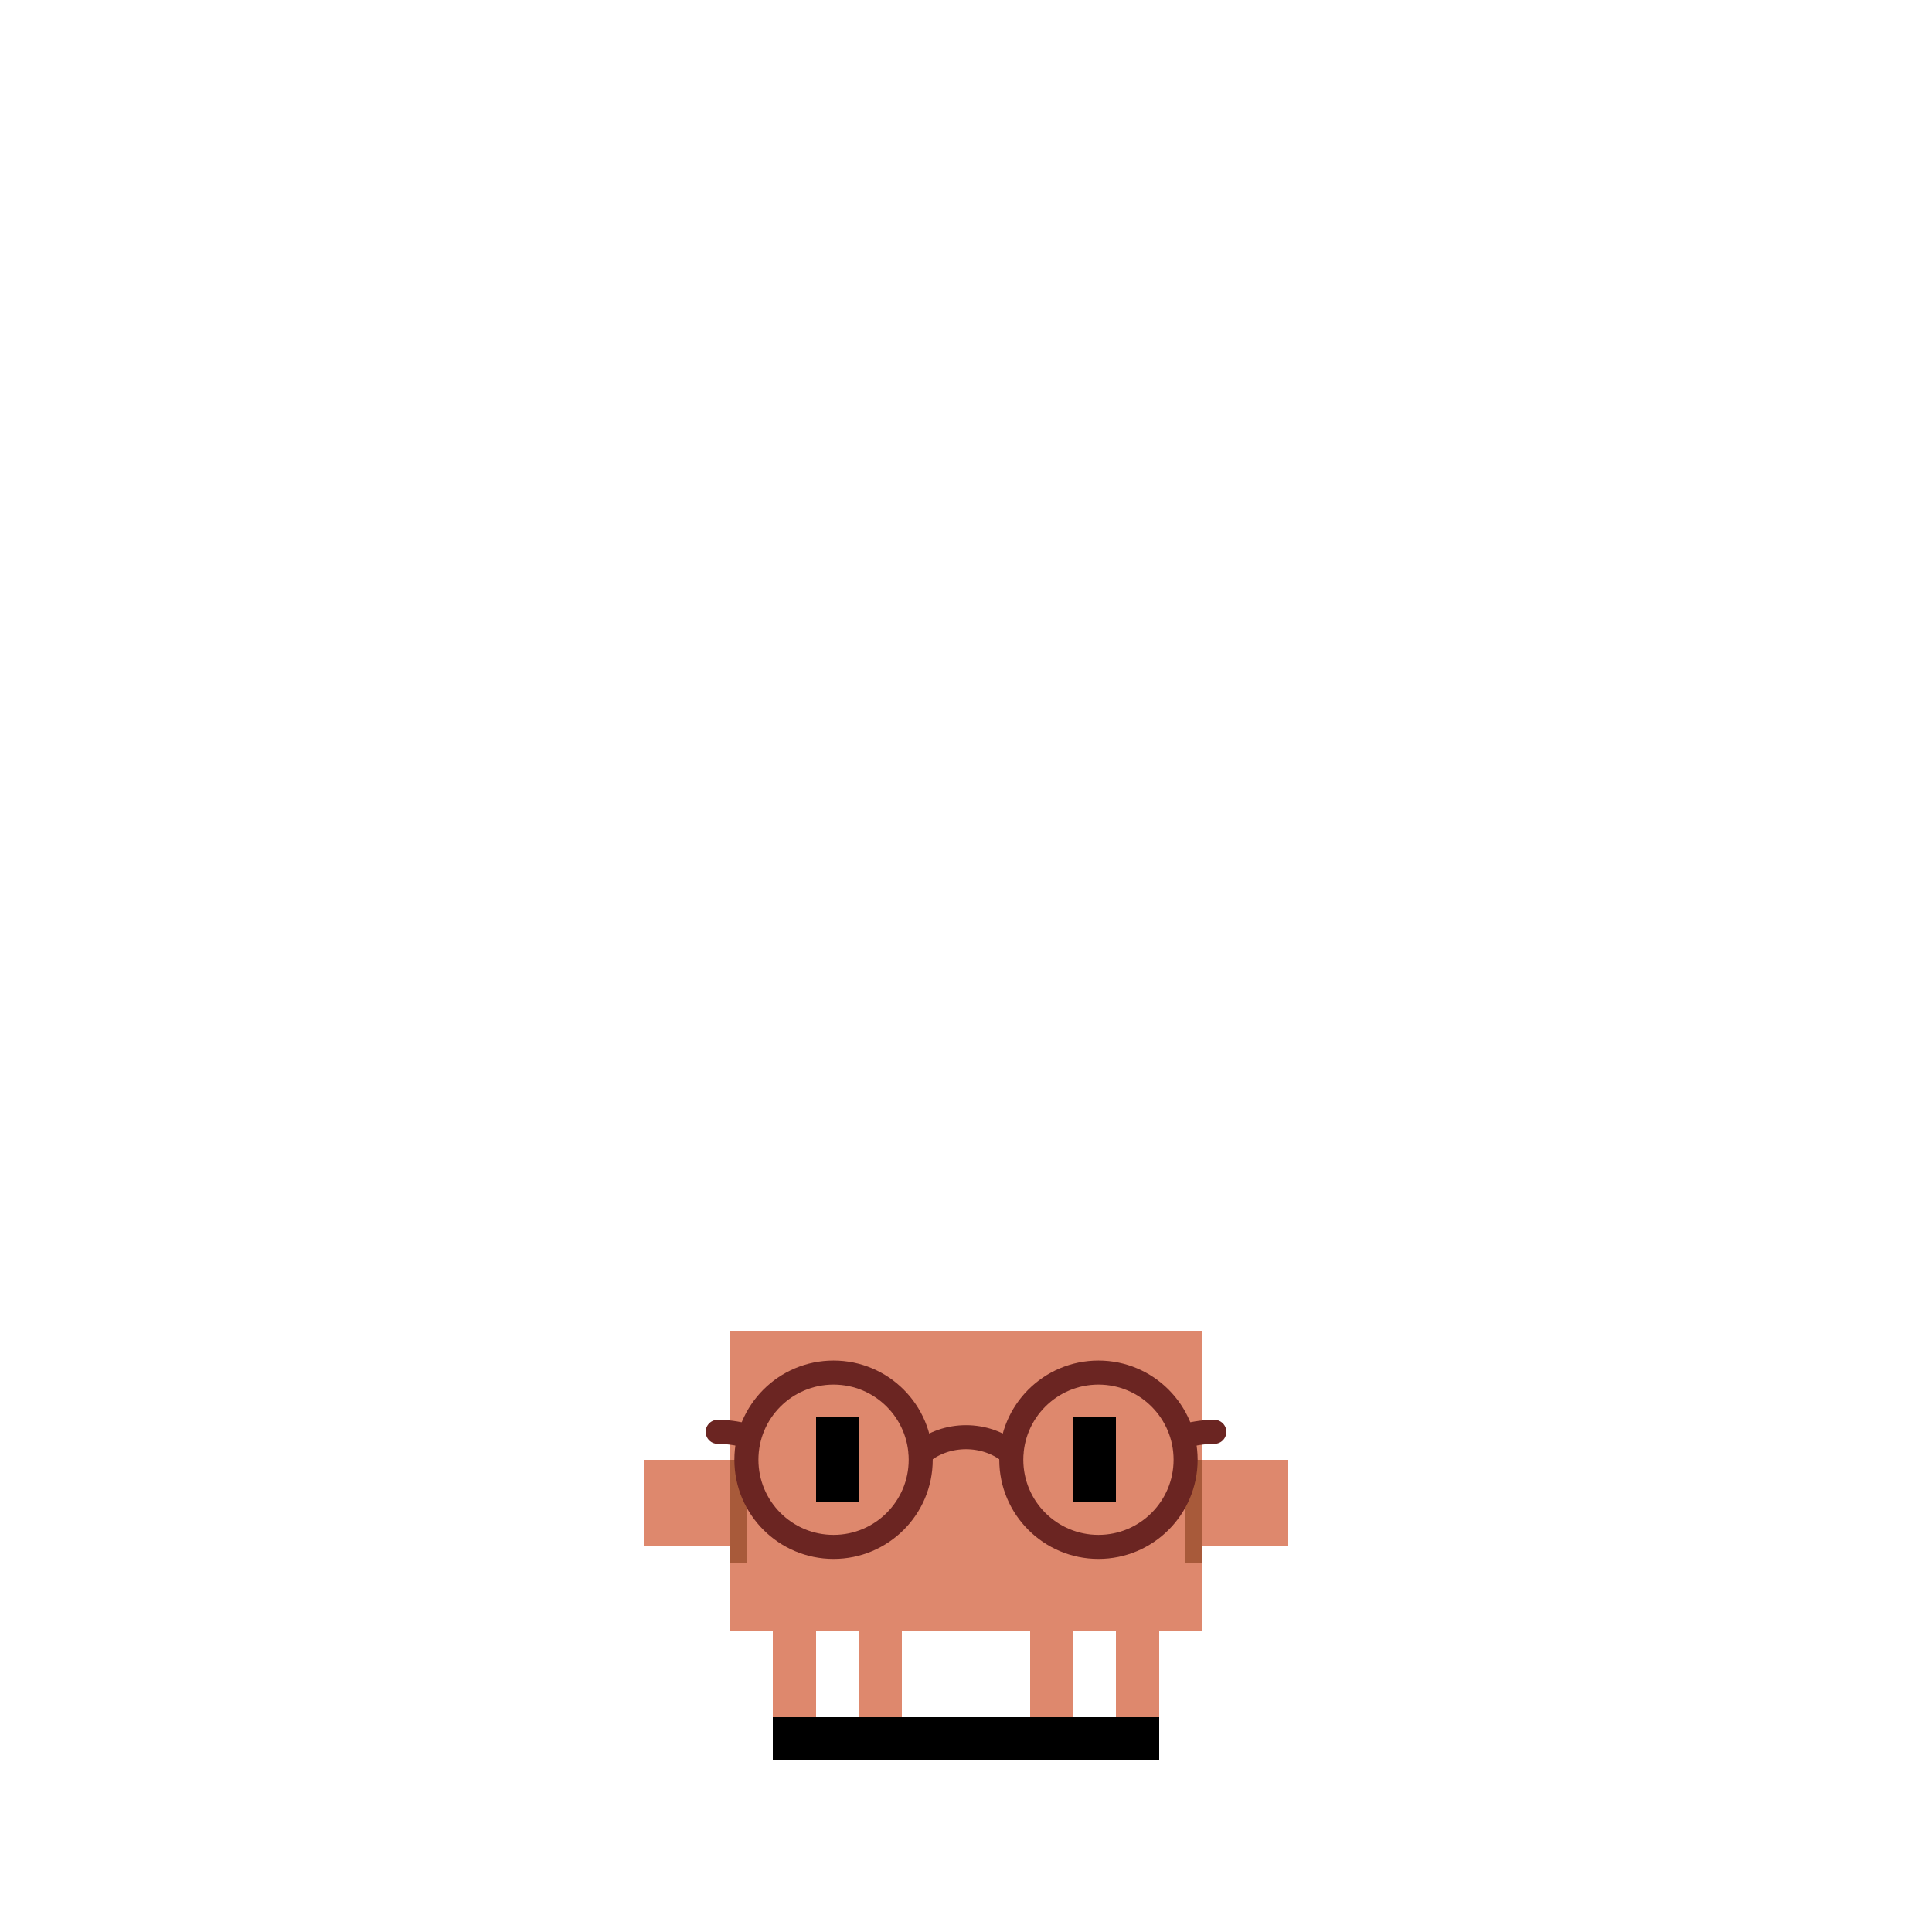
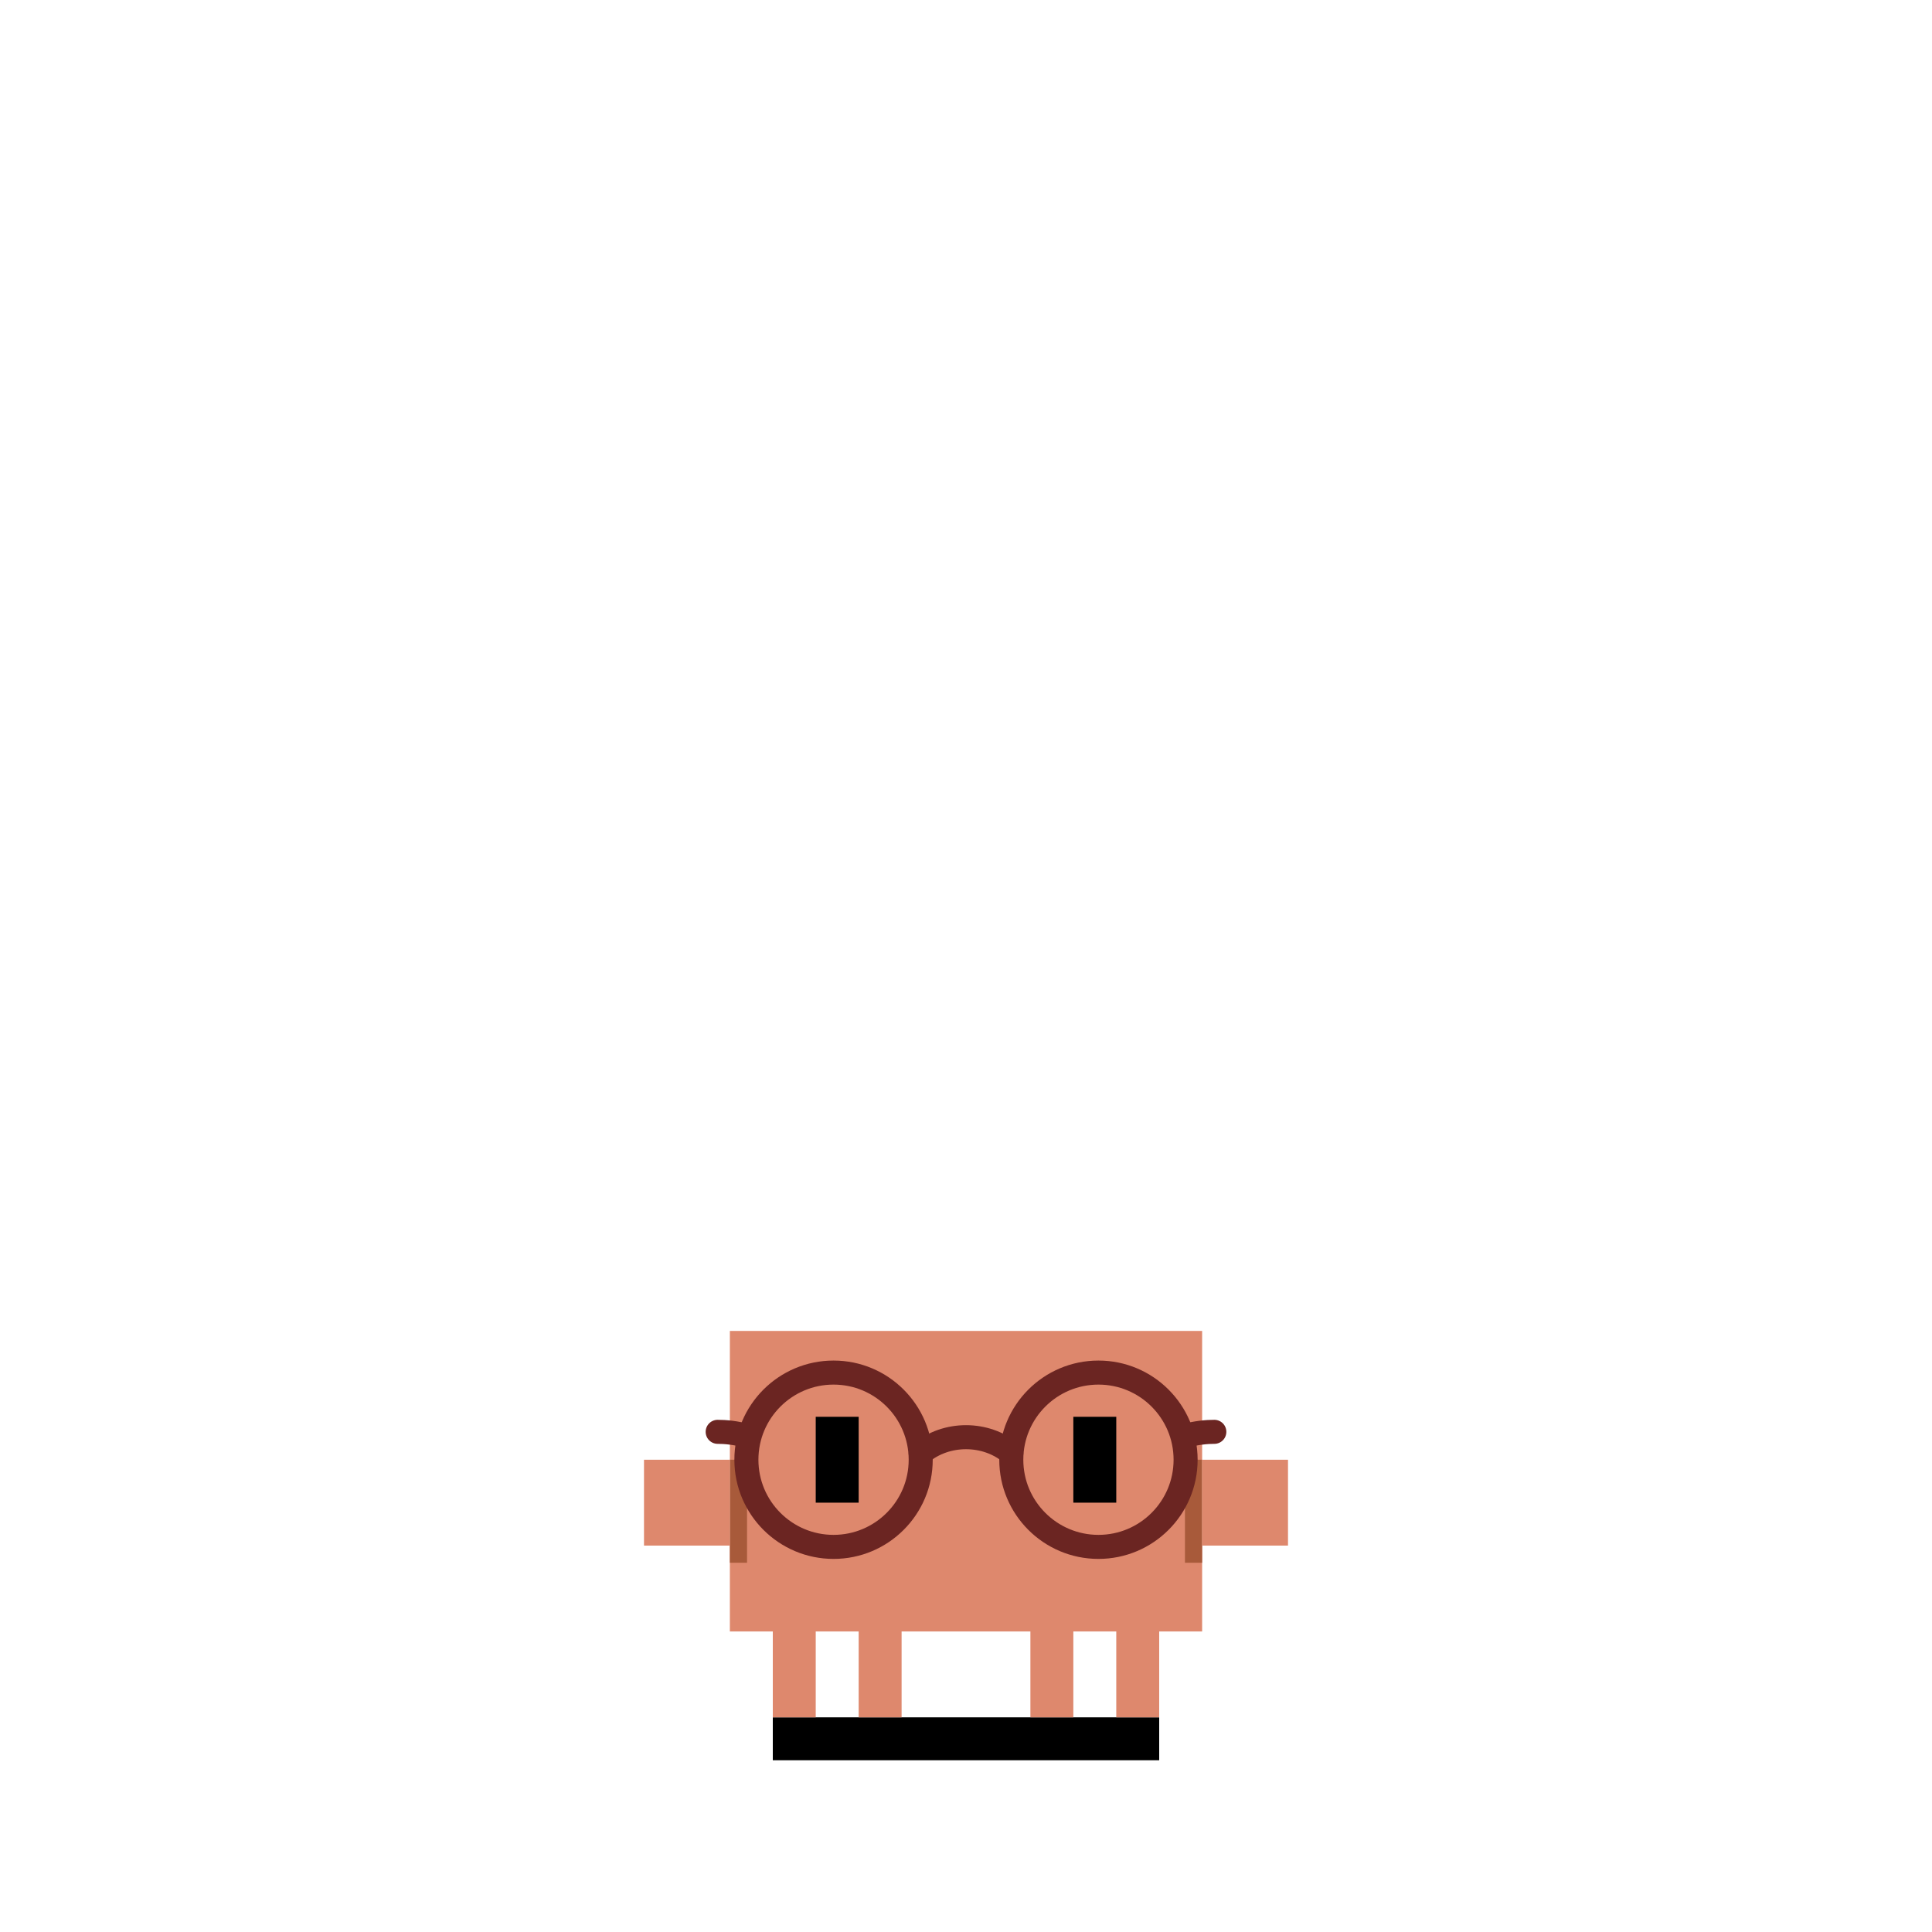
- <svg xmlns="http://www.w3.org/2000/svg" viewBox="-15 -25 45 45" width="500" height="500" shape-rendering="crispEdges">
+ <svg xmlns="http://www.w3.org/2000/svg" viewBox="-15 -25 45 45" width="500" height="500" shape-rendering="geometricPrecision">
  <defs>
    <style>
      /* ═══ 14s story: idle 挥手 → 抓书 + 戴眼镜 → 读 (眼镜下滑+推回) → 书+眼镜同步退场
         在 clawd-idle-reading.svg 基础上加:
         1. 圆框眼镜 (跟书同步 fade in/out + 读书慢下滑 + 推回过冲)
         2. 双手 L 阴影 (clip 到 torso, 跟手 transform 同步, opacity 窗口对齐读书阶段)
         3. z-order 重排: 手阴影 → 眼睛 → 眼镜 → 书 → 手
         所有 wrapper 合并成单一 breathe 以方便理解 (原文件 3 个 breathe 效果等价) */

      /* ── Independent loops ── */

      .breathe {
        transform-origin: 7.5px 13px;
        animation: breathe 3.2s infinite ease-in-out;
      }
      @keyframes breathe {
        0%, 100% { transform: scale(1, 1) translate(0, 0); }
        50% { transform: scale(1.02, 0.98) translate(0, 0.5px); }
      }

      .blink {
        transform-origin: 7.5px 9px;
        animation: blink 5s infinite;
      }
      @keyframes blink {
        0%, 6%, 100% { transform: scaleY(1); }
        3% { transform: scaleY(0.1); }
      }

      .shadow {
        transform-origin: 7.5px 15.5px;
        animation: shadow-breathe 3.2s infinite ease-in-out;
      }
      @keyframes shadow-breathe {
        0%, 100% { transform: scaleX(1); opacity: 0.5; }
        50% { transform: scaleX(1.03); opacity: 0.47; }
      }

      /* ── Main 14s story ── */

      .body-nod {
        animation: body-nod 14s infinite ease-in-out;
      }
      @keyframes body-nod {
        0%, 36%, 44%, 54%, 62%, 100% { transform: translateY(0); }
        40% { transform: translateY(0.4px); }
        58% { transform: translateY(0.4px); }
      }

      .arm-l {
        transform-origin: 2px 10px;
        animation: arm-l-anim 14s infinite ease-in-out;
      }
      @keyframes arm-l-anim {
        0%        { transform: translate(0, 0) rotate(0deg); }
        2.5%      { transform: translate(-0.5px, 0) rotate(25deg); }
        5%        { transform: translate(0.3px, 0) rotate(-20deg); }
        7.5%      { transform: translate(-0.5px, 0) rotate(22deg); }
        10%       { transform: translate(0, 0) rotate(0deg); }
        18%       { transform: translate(-1px, -1px) rotate(15deg); }
        26%       { transform: translate(2px, 0) rotate(-5deg); }
        76%       { transform: translate(2px, 0) rotate(-5deg); }
        84%       { transform: translate(1px, 2px) rotate(0deg); }
        92%       { transform: translate(0, 0) rotate(0deg); }
        100%      { transform: translate(0, 0) rotate(0deg); }
      }

      .arm-r {
        animation: arm-r-anim 14s infinite ease-in-out;
      }
      @keyframes arm-r-anim {
        0%, 22%   { transform: translate(0, 0); }
        28%, 76%  { transform: translate(-1px, 0); }
        84%, 100% { transform: translate(0, 0); }
      }

      .book {
        opacity: 0;
        transform-origin: 7px 11.5px;
        animation: book-anim 14s infinite ease-in-out;
      }
      @keyframes book-anim {
        0%, 12%   { opacity: 0; transform: translate(-5px, -2px) scaleX(0.5); }
        18%       { opacity: 1; transform: translate(-5px, -2px) scaleX(0.5); }
        26%       { opacity: 1; transform: translate(0, 0) scaleX(1); }
        76%       { opacity: 1; transform: translate(0, 0) scaleX(1); }
        84%       { opacity: 0; transform: translate(0, 4px) scaleX(0.8); }
        100%      { opacity: 0; transform: translate(0, 4px) scaleX(0.8); }
      }

      .eyes-read {
        animation: eyes-read 14s infinite ease-in-out;
      }
      @keyframes eyes-read {
        0%, 22%   { transform: translate(0, 0); }
        30%       { transform: translate(0, 0.5px); }
        46%       { transform: translate(-0.3px, 0.5px); }
        60%       { transform: translate(0.3px, 0.5px); }
        70%       { transform: translate(0, 0.5px); }
        80%, 100% { transform: translate(0, 0); }
      }

      /* ── NEW: 圆框眼镜
         - 0-12% 不可见 (idle 阶段, 还没戴)
         - 12-18% fade in + 从额头位置 0.5px 上方滑到鼻梁 (跟书出场同步)
         - 18-72% 戴好读书, 慢慢下滑 0.3px (读累了往鼻头下溜)
         - 72-78% 推回 -0.1px 过冲 (顺手把眼镜推上去, 配合书要滑下的节点)
         - 78-84% 稳住到 0
         - 84-92% fade out + 滑回额头位置 (跟书退场同步) */
      .glasses {
        animation: glasses-anim 14s infinite ease-in-out;
      }
      @keyframes glasses-anim {
        0%, 12%   { opacity: 0; transform: translateY(-0.5px); }
        18%       { opacity: 1; transform: translateY(0); }
        30%       { opacity: 1; transform: translateY(0); }
        72%       { opacity: 1; transform: translateY(0.3px); }
        78%       { opacity: 1; transform: translateY(-0.1px); }
        84%       { opacity: 1; transform: translateY(0); }
        92%       { opacity: 0; transform: translateY(-0.5px); }
        100%      { opacity: 0; transform: translateY(-0.5px); }
      }

      /* ── NEW: 手阴影 opacity 窗口 (避免 idle 大挥时阴影闪烁)
         - 左手 22% fade in (手快抓到书时), 84% fade out (随书下滑时)
         - 右手 26% fade in (右手 nudge 进 torso 前), 84% fade out */
      .shadow-l-fade {
        animation: shadow-l-fade 14s infinite ease-in-out;
      }
      @keyframes shadow-l-fade {
        0%, 20%   { opacity: 0; }
        26%, 78%  { opacity: 1; }
        84%, 100% { opacity: 0; }
      }
      .shadow-r-fade {
        animation: shadow-r-fade 14s infinite ease-in-out;
      }
      @keyframes shadow-r-fade {
        0%, 24%   { opacity: 0; }
        30%, 78%  { opacity: 1; }
        84%, 100% { opacity: 0; }
      }

      /* ── Thought particles ── */
      .reading-fx {
        animation: reading-fx-vis 14s infinite;
      }
      @keyframes reading-fx-vis {
        0%, 27%   { opacity: 0; }
        32%, 75%  { opacity: 1; }
        78%, 100% { opacity: 0; }
      }

      .thought-bit {
        opacity: 0;
        animation: float-thought 2.5s infinite linear;
      }
      .t1 { animation-delay: 0s; }
      .t2 { animation-delay: -0.7s; }
      .t3 { animation-delay: -1.4s; }
      .t4 { animation-delay: -2.1s; }

      @keyframes float-thought {
        0%   { transform: translateY(0); opacity: 0; }
        10%  { opacity: 0.6; }
        100% { transform: translateY(-12px); opacity: 0; }
      }
    </style>
    <clipPath id="inside-torso">
      <rect x="2" y="6" width="11" height="7" />
    </clipPath>
  </defs>
  <rect class="shadow" x="3" y="15" width="9" height="1" fill="#000" />
  <g class="reading-fx">
    <rect class="thought-bit t1" x="2" y="4" width="2" height="2" fill="#40C4FF" />
    <rect class="thought-bit t2" x="8" y="3" width="1.5" height="1.5" fill="#B388FF" />
    <rect class="thought-bit t3" x="12" y="5" width="2" height="2" fill="#40C4FF" />
    <rect class="thought-bit t4" x="5" y="3" width="1.5" height="1.5" fill="#69F0AE" />
  </g>
  <g class="body-nod">
    <g class="breathe">
      <g fill="#DE886D">
        <rect x="3" y="11" width="1" height="4" />
        <rect x="5" y="11" width="1" height="4" />
        <rect x="9" y="11" width="1" height="4" />
        <rect x="11" y="11" width="1" height="4" />
      </g>
      <rect x="2" y="6" width="11" height="7" fill="#DE886D" />
      <g clip-path="url(#inside-torso)" fill="#A85A3A">
        <g class="shadow-l-fade">
          <g class="arm-l">
            <rect x="0" y="9" width="2.4" height="2.4" />
          </g>
        </g>
        <g class="shadow-r-fade">
          <g class="arm-r">
            <rect x="12.6" y="9" width="2.4" height="2.4" />
          </g>
        </g>
      </g>
      <g class="eyes-read">
        <g class="blink" fill="#000">
          <rect x="4" y="8" width="1" height="2" />
          <rect x="10" y="8" width="1" height="2" />
        </g>
      </g>
      <g class="glasses" shape-rendering="auto">
        <g fill="none" stroke="#6B2522" stroke-width="0.56" stroke-linecap="round" stroke-linejoin="round">
          <circle cx="4.415" cy="9" r="2.03" />
          <circle cx="10.585" cy="9" r="2.03" />
          <path d="M6.445 8.85 C7.036 8.35 7.964 8.35 8.555 8.85" />
          <path d="M2.426 8.45 C2.127 8.37 1.893 8.35 1.716 8.35" />
          <path d="M12.574 8.45 C12.873 8.37 13.107 8.35 13.284 8.35" />
        </g>
      </g>
      <g class="book">
        <rect x="3" y="10" width="8" height="4" fill="#4A90D9" />
        <rect x="7" y="10" width="1" height="4" fill="#2E6AB0" />
        <rect x="3.9" y="9.7" width="6.5" height="0.3" fill="#FFFDE7" />
        <rect x="10.5" y="10.5" width="0.5" height="3" fill="#FFFDE7" />
        <rect x="4.5" y="10.5" width="5" height="1.5" fill="#E3F2FD" opacity="0.5" />
        <rect x="5" y="10.8" width="3" height="0.5" fill="#2E6AB0" />
        <rect x="5.5" y="11.5" width="2" height="0.3" fill="#2E6AB0" opacity="0.6" />
        <rect x="6" y="12.5" width="2" height="0.5" fill="#E3F2FD" opacity="0.4" />
      </g>
      <g fill="#DE886D">
        <g class="arm-l">
          <rect x="0" y="9" width="2" height="2" />
        </g>
        <g class="arm-r">
          <rect x="13" y="9" width="2" height="2" />
        </g>
      </g>
    </g>
  </g>
</svg>
